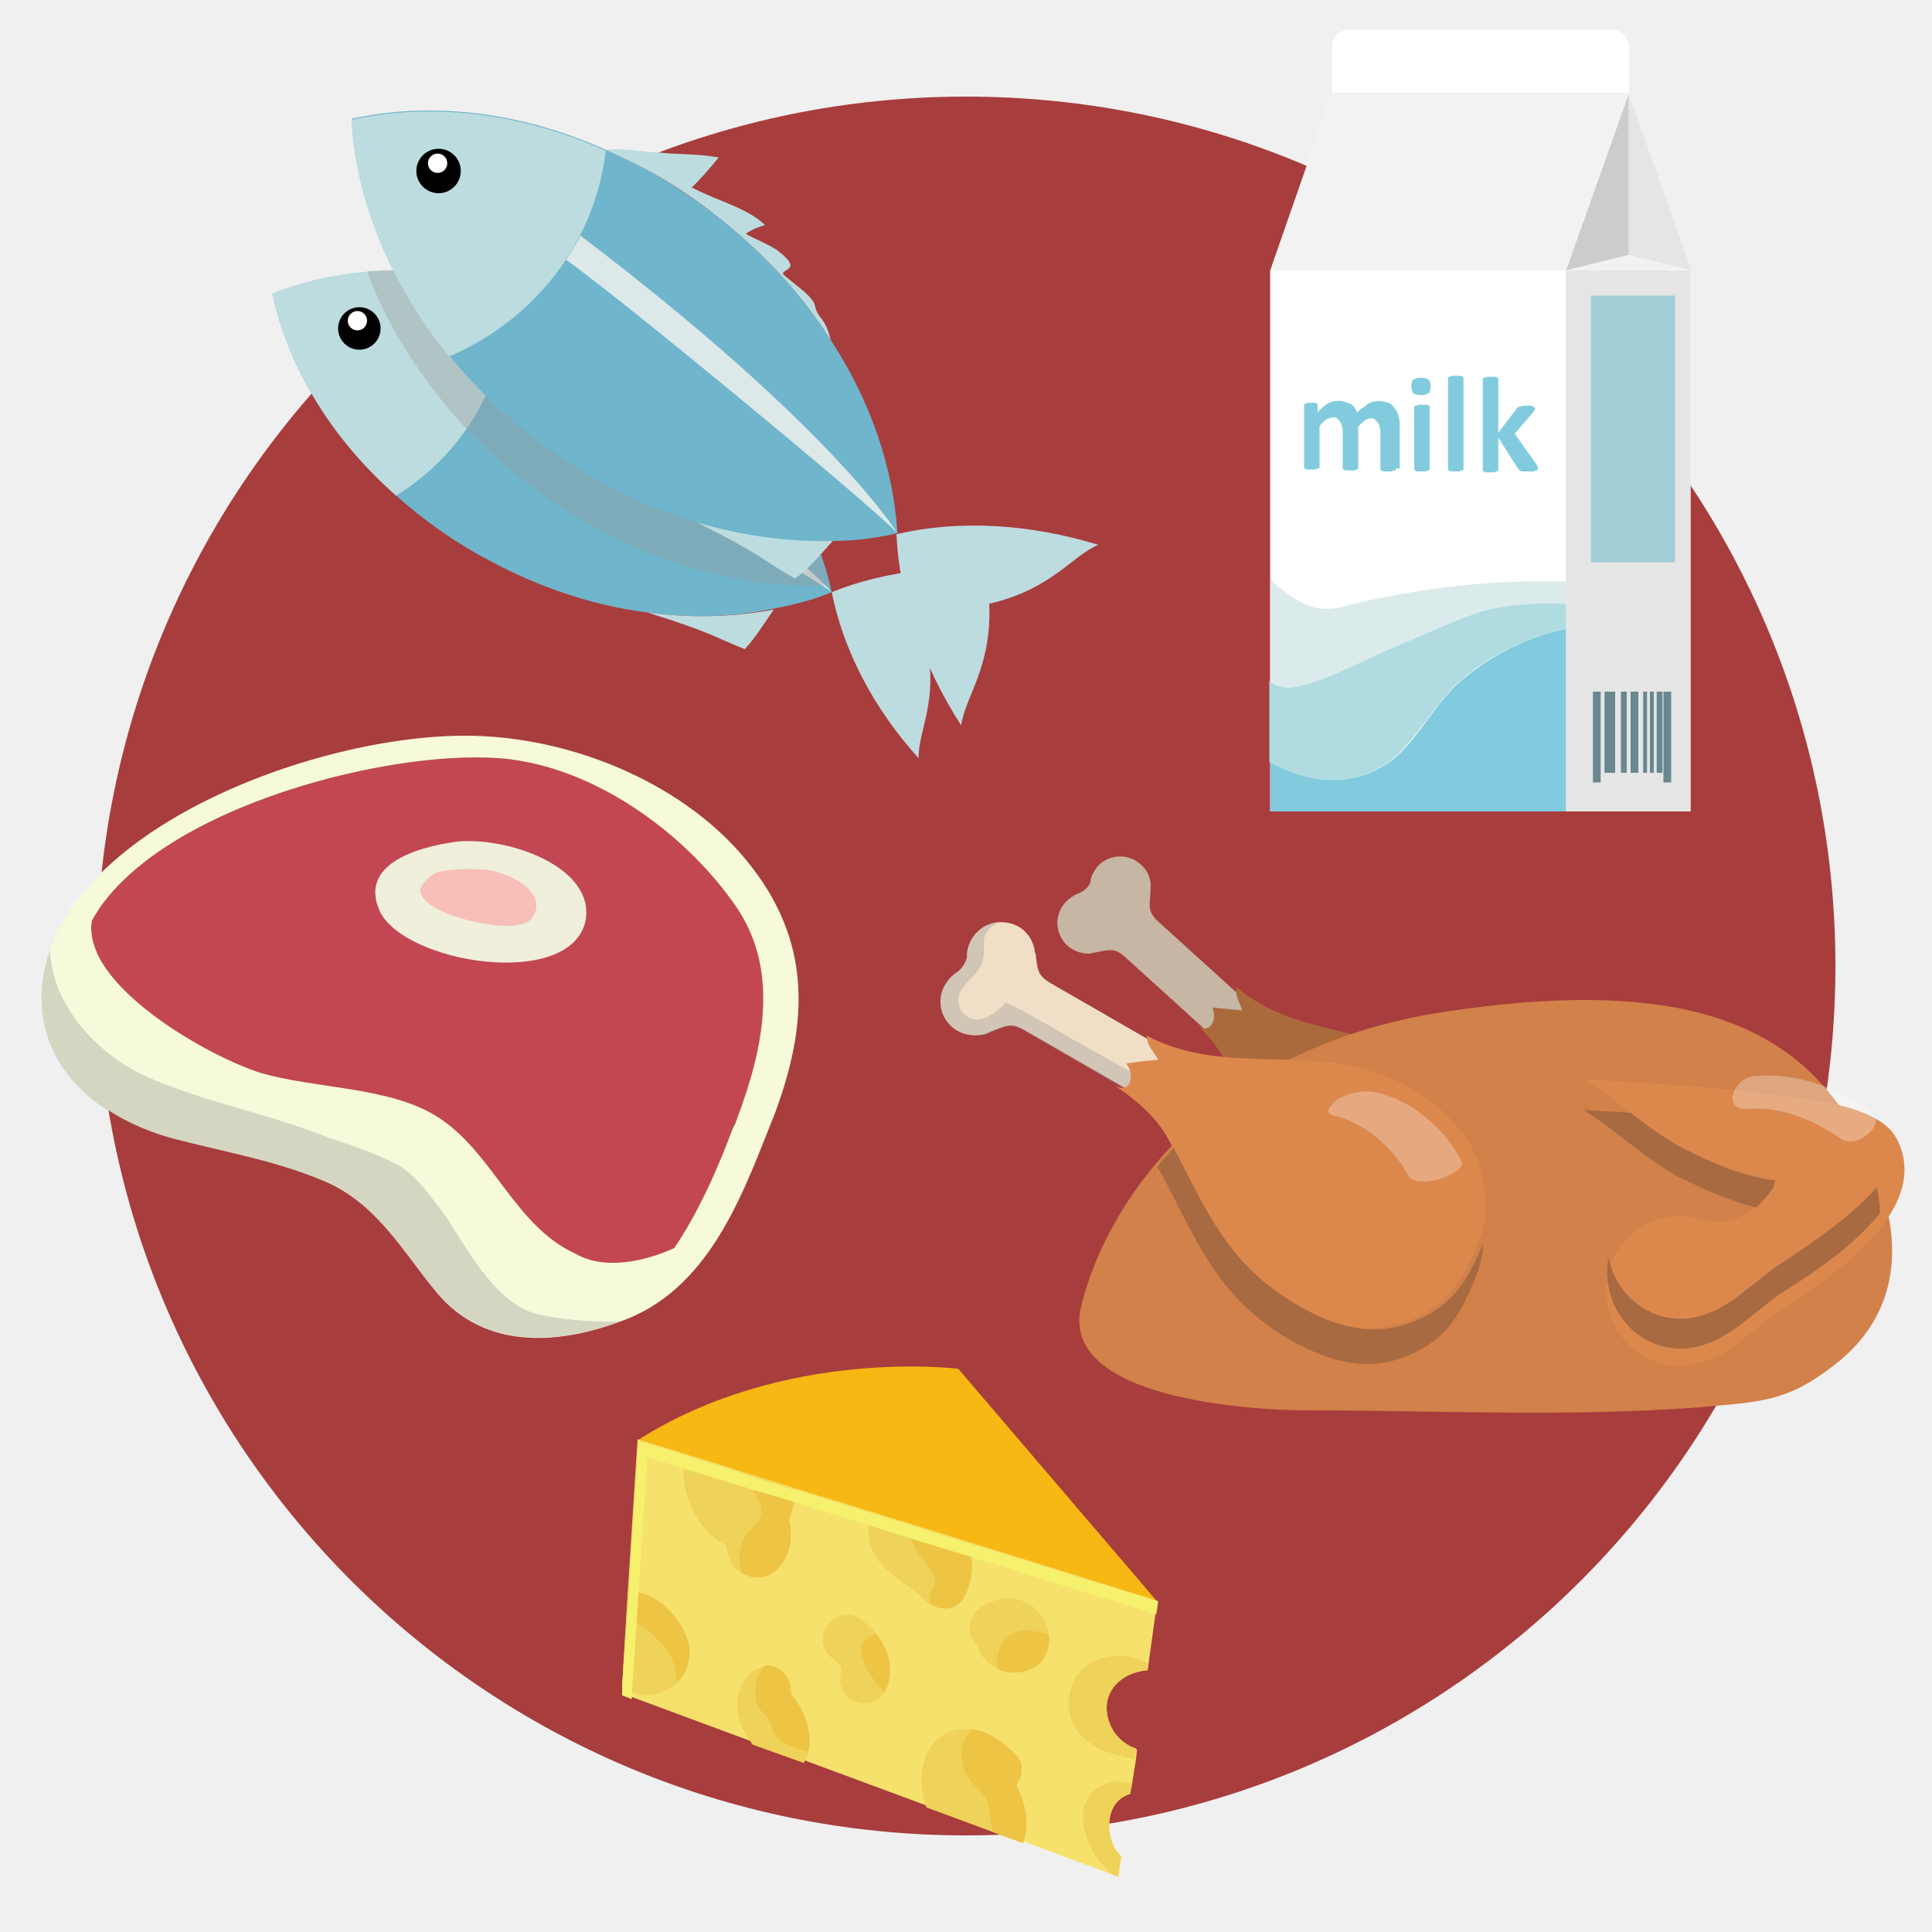
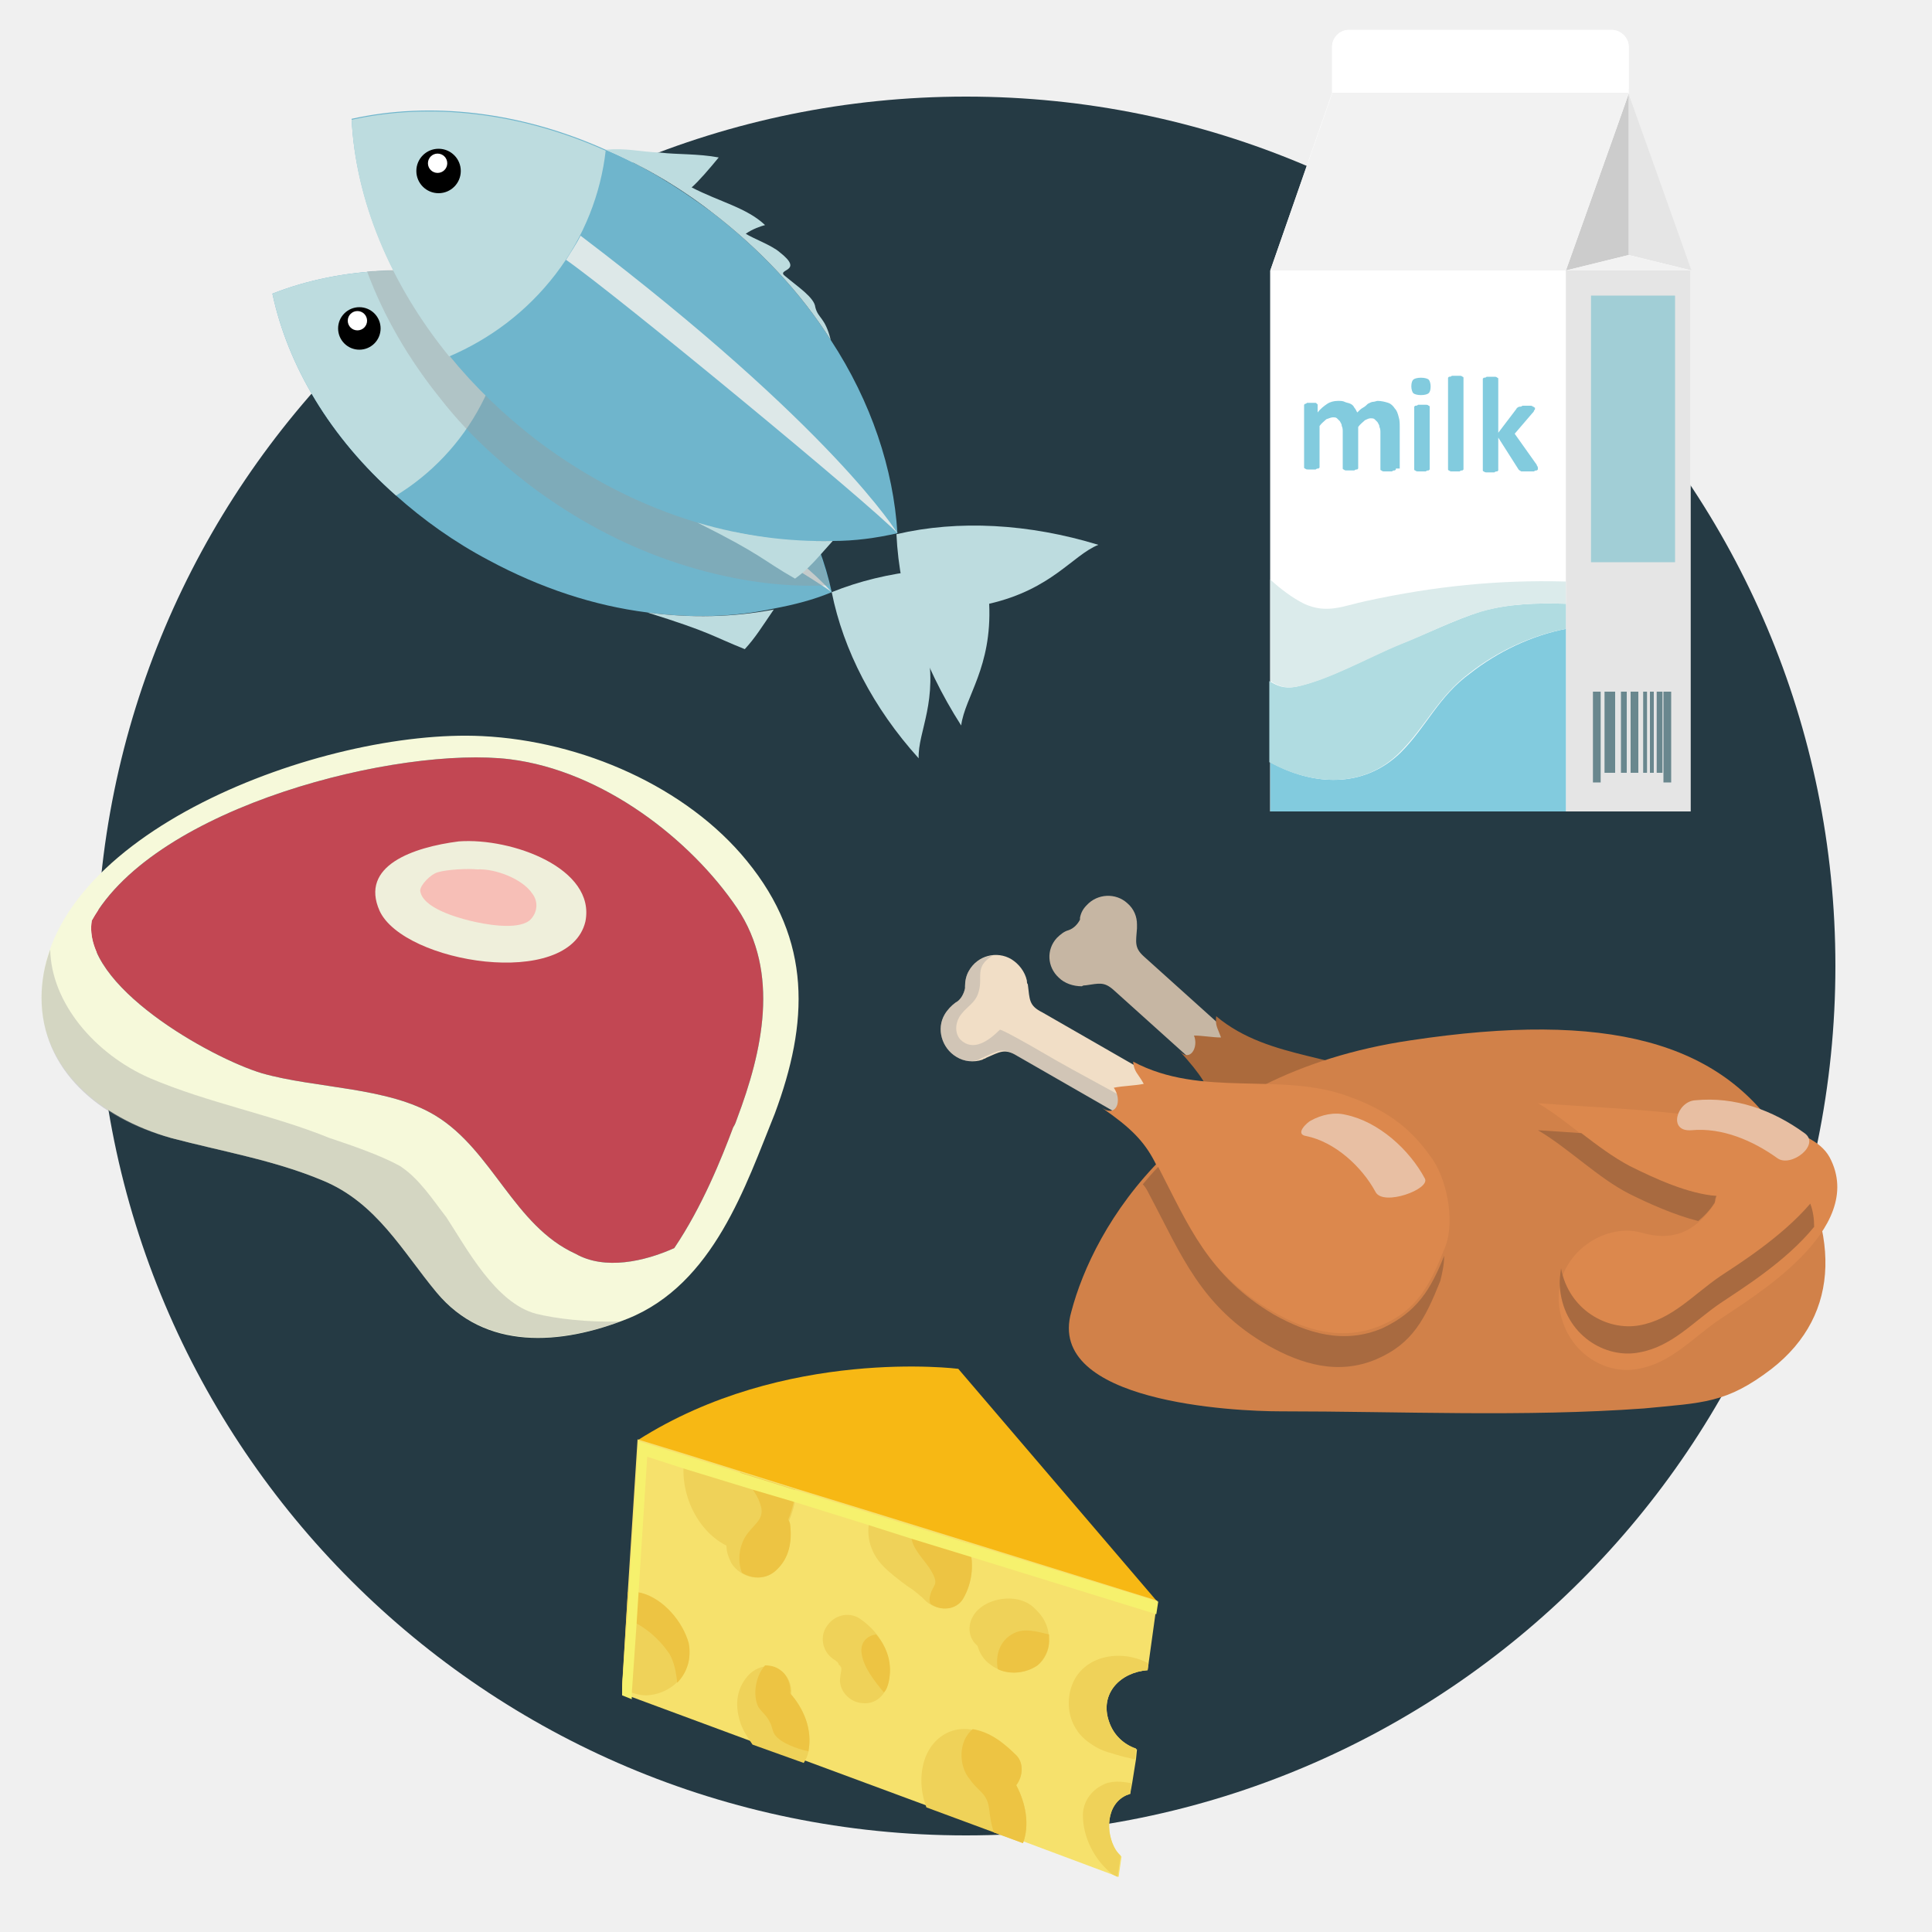
<svg xmlns="http://www.w3.org/2000/svg" version="1.1" id="Lag_1" x="0px" y="0px" viewBox="0 0 200 200" enable-background="new 0 0 200 200" xml:space="preserve">
-   <circle fill="#A83D3D" cx="100" cy="100" r="90" />
+   <circle fill="#253A44" cx="100" cy="100" r="90" />
  <circle fill="none" cx="100" cy="100" r="90" />
  <g>
    <path fill="#F7B814" d="M119.8,165.8l-19.6-6.1l0,0l-10-3.1c0,0,0,0,0,0l-7.8-2.4l-11.5-3.6l-4.9-1.5c15.2-9.7,33.2-7.4,33.2-7.4   L119.8,165.8z" />
    <path fill="#F6E16C" d="M115.5,191.5c-1.1-1.8-1-4.8,1.2-5.7c0.1,0,0.2-0.1,0.3-0.1l0.2-1.1l0.4-2.5l0.1-1   c-1.3-0.5-2.4-1.4-2.9-2.9c-1-2.9,1.2-5.1,4-5.3c0,0,0,0,0,0l0.1-0.7l0.9-6.5l-19.6-6.1l0,0l-10-3.1c0,0,0,0,0,0l-7.8-2.4   l-11.5-3.6l-4.9-1.5l-1,15.6l-0.6,9.9l0,0.8l13.5,5l0,0l5.3,1.9l12.7,4.7c0,0,0,0,0,0l10,3.7l9.9,3.7l0,0l0.3-2.1   C115.9,192,115.7,191.8,115.5,191.5z" />
    <path fill="#EFD259" d="M83.7,181.3c-0.1,0.5-0.3,0.9-0.5,1.2l-5.3-1.9l0,0c-0.4-0.6-0.9-1.3-1.2-2.1c-0.6-1.7-0.6-3.5,0.7-5   c0.9-1,2.3-1.4,3.5-0.5c0.7,0.5,1.1,1.5,1,2.4C83.2,176.9,84.1,179,83.7,181.3z" />
    <path fill="#EFD259" d="M99.7,165.5c-0.9,1.4-3,1.2-4,0.1c0,0-0.3-0.3-0.3-0.3c-0.2-0.1-0.3-0.3-0.5-0.4c-0.3-0.3-0.7-0.5-1.1-0.8   c-0.8-0.6-1.6-1.2-2.3-1.9c-1.5-1.5-2-3.5-1.3-5.5l10,3.1l0,0C100.9,161.6,100.7,163.8,99.7,165.5z" />
    <path fill="#EFD259" d="M114.8,178.2c-1-2.9,1.2-5.1,4-5.3c0,0,0,0,0,0l0.1-0.7c-3.1-1.7-7.6-0.7-8.2,3.3c-0.3,2,0.5,3.9,2.2,5   c0.7,0.5,1.4,0.8,2.2,1c0.3,0.1,0.6,0.2,1,0.3c0.1,0,0.3,0.1,0.4,0.1c0,0,0.5,0.1,0.8,0.2c0.1,0,0.2,0,0.2,0l0.1-1.1   C116.4,180.6,115.3,179.7,114.8,178.2z" />
    <path fill="#EFD259" d="M92,174.1c-0.3,1.3-1.3,2.4-2.8,2.2c-1.3-0.1-2.5-1.4-2.2-2.8c0-0.2,0.1-0.5,0.1-0.7l0,0   c0-0.1,0-0.2-0.1-0.3c0,0,0-0.1-0.1-0.1c-0.1-0.1-0.1-0.1-0.1-0.2c-0.1-0.1-0.1-0.2-0.2-0.2c-0.1-0.1-0.1-0.1-0.1-0.1   c-0.1-0.1-0.2-0.1-0.3-0.2c-1.1-0.8-1.4-2.4-0.5-3.5c0.8-1.1,2.4-1.4,3.5-0.5C91.3,169.2,92.5,171.6,92,174.1z" />
    <path fill="#EFD259" d="M81.7,157.4c0.4-1,0.7-2.1,0.7-3.1l-11.5-3.6c0,0,0,0,0,0c-0.7,3.5,1.1,7.7,4.3,9.3c0,0.6,0.2,1.2,0.5,1.8   c1,1.6,3.3,2.1,4.7,0.7c1.2-1.2,1.6-2.9,1.4-4.6C81.8,157.7,81.7,157.5,81.7,157.4z" />
    <path fill="#EFD259" d="M105.9,190.8l-10-3.7c0,0,0,0,0,0c-0.6-1.6-0.7-3.3-0.2-4.9c0.6-1.9,2.3-3.4,4.5-3.2c2,0.2,3.6,1.4,5,2.7   c0.8,0.8,0.7,2.2,0,3.1C106.2,186.7,106.6,188.9,105.9,190.8z" />
    <path fill="#EFD259" d="M66.9,175.5c-0.9,0-1.7-0.3-2.5-0.8l0.6-9.9c0.4-0.1,0.8,0,1.3,0.1c2.3,0.6,4.3,3,4.9,5.2   C72,172.9,69.7,175.4,66.9,175.5z" />
    <path fill="#EFD259" d="M115.5,191.5c-1.1-1.8-1-4.8,1.2-5.7c0.1,0,0.2-0.1,0.3-0.1l0.1-1.1c-1-0.2-2.1-0.3-3,0.2   c-1.2,0.6-2,1.8-2,3.1c0,2.3,1.2,4.6,2.9,6c0.2,0.2,0.5,0.3,0.7,0.4l0.3-2.2C115.9,192,115.7,191.8,115.5,191.5z" />
    <path fill="#EFD259" d="M108.6,169.9c0,0.9-0.4,1.9-1.2,2.5c-1.4,1-3.5,1-4.9-0.1c-0.7-0.5-1.1-1.2-1.3-1.9   c-0.1-0.1-0.2-0.2-0.3-0.3c-0.9-1.1-0.6-2.6,0.4-3.5c1.4-1.3,4.2-1.6,5.7-0.2C108.1,167.4,108.6,168.4,108.6,169.9z" />
    <path fill="#EDC443" d="M99.7,165.5c-0.7,1.2-2.4,1.3-3.4,0.5c-0.1-0.3-0.1-0.6,0-0.9c0.3-1.1,0.9-1,0.2-2.3   c-0.7-1.4-2.9-3-1.9-4.7l5.6,1.7l0,0C100.9,161.6,100.7,163.8,99.7,165.5z" />
    <path fill="#EDC443" d="M81.8,157.9c0.2,1.7-0.1,3.4-1.4,4.6c-1,1-2.5,1-3.6,0.3c-0.5-1.3-0.3-3,0.7-4.2c0.8-1,1.7-1.5,1.2-2.9   c-0.4-1.3-1.4-2.2-2.1-3.3l5.7,1.8c0,1-0.3,2.1-0.7,3.1C81.7,157.5,81.8,157.7,81.8,157.9z" />
    <path fill="#EDC443" d="M105.9,190.8l-3-1.1c-0.3-0.8-0.4-1.6-0.5-2.4c-0.2-1.7-1.1-1.8-2-3.1c-1.2-1.4-1.2-4,0.3-5.2   c1.8,0.3,3.2,1.4,4.5,2.7c0.8,0.8,0.7,2.2,0,3.1C106.2,186.7,106.6,188.9,105.9,190.8z" />
    <path fill="#EDC443" d="M70.1,174.2c-0.1-1.1-0.3-2.1-0.8-3c-1.1-1.6-2.6-2.9-4.4-3.6l0.2-2.8c0.4-0.1,0.8,0,1.3,0.1   c2.3,0.6,4.3,3,4.9,5.2C71.6,171.7,71.1,173.2,70.1,174.2z" />
    <path fill="#EDC443" d="M108.6,169.9c0,0.9-0.5,1.9-1.2,2.5c-1.2,0.8-2.8,1-4.1,0.4c-0.3-1.4,0.2-3,1.6-3.7   c1.1-0.6,2.5-0.2,3.7,0.1C108.6,169.4,108.6,169.6,108.6,169.9z" />
    <path fill="#EDC443" d="M92,174.1c-0.1,0.4-0.2,0.8-0.5,1.1c-1-1.2-2.1-2.6-2.3-4c-0.2-1.2,0.6-1.9,1.5-2   C91.9,170.6,92.4,172.3,92,174.1z" />
    <path fill="#EDC443" d="M83.7,181.2c0,0,0,0.1,0,0.1c-1.4-0.3-2.7-0.9-3.2-1.4c-0.6-0.5-0.5-1.1-0.8-1.6c-0.3-0.7-0.8-1-1.2-1.6   c-0.6-1.2-0.3-3.2,0.7-4.3c0.5,0,1.1,0.1,1.6,0.5c0.7,0.5,1.1,1.5,1,2.4C83.2,176.9,84.1,179,83.7,181.2z" />
    <path fill="#F6F16D" d="M100.3,159.8L100.3,159.8l-10-3.1c0,0,0,0,0,0l-7.8-2.4l-11.5-3.6l-4.9-1.5l-1,15.6l0,0l-0.2,2.8l-0.5,7.1   l0,0.8l1,0.4l0-0.6l0.5-7.2l0.2-3.2l0,0l0.9-14.1l3.7,1.2l7.2,2.2l4.4,1.3l7.7,2.4l4.4,1.4l6.2,1.9l0,0l19.1,5.9l0.2-1.3   L100.3,159.8z M82.4,154.3l-5.7-1.7c0,0,0,0,0,0L82.4,154.3L82.4,154.3z M100.3,159.8L100.3,159.8l-5.7-1.7l0,0L100.3,159.8   L100.3,159.8L100.3,159.8z" />
  </g>
  <g>
    <path fill="#6FB5CC" d="M86.1,61.3c-1.9,0.8-3.9,1.3-6,1.7C76,63.9,71.5,64,67,63.4c-5.5-0.7-11-2.5-16.4-5.4   c-3.6-1.9-6.8-4.2-9.6-6.7c-6.8-6-11.2-13.4-12.8-20.9c7.1-2.8,15.8-3.2,24.5-1c3.7,0.9,7.4,2.3,10.9,4.3   c5.2,2.8,9.7,6.3,13.3,10.3C81.6,49.3,84.8,55.3,86.1,61.3z" />
    <path fill="#BDDCDF" d="M95.9,66.6c1.3,6-0.9,9.1-0.8,11.9c-4.7-5.2-7.8-11.2-9-17.2c5.7-2.3,12.4-3,19.3-2   C103,60.8,101.5,64.3,95.9,66.6z" />
    <path fill="#BDDCDF" d="M49.8,41.9c-2.1,4-5.2,7.2-8.8,9.4c-6.8-6-11.2-13.4-12.8-20.9c7.1-2.8,15.8-3.2,24.5-1   C52.8,33.6,51.9,37.9,49.8,41.9z" />
    <circle cx="37.2" cy="34" r="2.2" />
    <circle fill="#FFFFFF" cx="37" cy="33.2" r="1" />
    <path fill="#BDDCDF" d="M76.9,44c-3.6-4-8-7.5-13.3-10.3c-3.6-1.9-7.3-3.3-10.9-4.3c2-0.5,3.1-0.3,5.2-0.6c1.5-0.1,3.6-0.5,5.6-0.5   c-0.7,1.2-1.5,2.6-2.1,3.3c2.8,1,5.5,1.1,7.5,2.5c-0.3,0.1-1.1,0.5-1.7,1.1c0.8,0.3,2.6,0.7,3.5,1.2c2.8,1.5-0.2,1.6,0.9,2.2   c1.4,0.8,3.1,1.6,3.3,2.4C75.4,42.2,76,41.9,76.9,44z" />
    <path fill="#BDDCDF" d="M77.1,67.2c-3.5-1.4-3.4-1.7-10.1-3.8c4.5,0.6,8.9,0.5,13.1-0.3C78.8,65,78.2,66,77.1,67.2z" />
    <path fill="#DDE8E8" d="M86.1,61.3C83.2,59.1,56,43.1,50.5,40.5c0.4-0.8,0.7-1.7,1-2.5C78.5,52.3,86.1,61.3,86.1,61.3z" />
  </g>
  <path opacity="0.36" fill="#999999" d="M85.9,60.6c-0.2,0-0.3,0-0.5,0c-4.5,0.2-9.3-0.5-14-1.9c-5.7-1.7-11.3-4.5-16.6-8.5  c-3.5-2.7-6.6-5.6-9.1-8.8c-3.4-4.2-6-8.7-7.7-13.3c1.4-0.1,2.8-0.2,4.3-0.1c1.5,2.8,3.3,5.5,5.4,8.1c2.6,3.2,5.6,6.2,9.1,8.8  c5.3,4,10.9,6.8,16.6,8.5c3.6,1.1,7.2,1.7,10.8,1.9C84.8,57,85.4,58.8,85.9,60.6z" />
  <g>
    <path fill="#6FB5CC" d="M92.9,55.2c-2.2,0.5-4.4,0.8-6.7,0.8c-4.5,0.2-9.3-0.5-14-1.9c-5.7-1.7-11.3-4.5-16.6-8.5   c-3.5-2.7-6.5-5.6-9.1-8.8c-6.2-7.6-9.7-16.3-10.1-24.5c8.1-1.8,17.4-0.8,26.3,3.2c3.8,1.6,7.4,3.8,10.9,6.4   c5.1,3.9,9.3,8.4,12.4,13.3C90.2,41.6,92.5,48.6,92.9,55.2z" />
    <path fill="#BDDCDF" d="M102.4,62.5c0.3,6.6-2.5,9.6-2.9,12.6c-4.1-6.4-6.4-13.2-6.7-19.8c6.4-1.5,13.7-1.1,20.9,1.1   C111,57.5,108.9,61,102.4,62.5z" />
    <path fill="#BDDCDF" d="M57.5,28.4c-3,3.9-6.8,6.7-11,8.5c-6.2-7.6-9.7-16.3-10.1-24.5c8.1-1.8,17.4-0.8,26.3,3.2   C62.2,20,60.5,24.5,57.5,28.4z" />
    <circle cx="45.4" cy="17.7" r="2.3" />
    <circle fill="#FFFFFF" cx="45.3" cy="16.9" r="1" />
    <path fill="#BDDCDF" d="M86,35.2c-3.1-4.9-7.3-9.4-12.4-13.3c-3.5-2.7-7.2-4.8-10.9-6.4c2.2-0.2,3.3,0.2,5.7,0.3   c1.6,0.2,3.9,0.1,6,0.5c-0.9,1.1-2.1,2.5-2.8,3.1c2.9,1.5,5.7,2.1,7.6,3.9c-0.4,0.1-1.3,0.4-2,0.9c0.8,0.5,2.7,1.2,3.5,1.9   c2.7,2.1-0.5,1.7,0.6,2.5c1.3,1.1,3,2.2,3.1,3.2C84.7,33,85.4,32.8,86,35.2z" />
    <path fill="#BDDCDF" d="M82.3,59.9c-3.5-2-3.3-2.4-10.1-5.8c4.7,1.4,9.5,2,14,1.9C84.5,57.9,83.7,58.9,82.3,59.9z" />
    <path fill="#DDE8E8" d="M92.9,55.2c-2.7-2.9-29-24.6-34.3-28.3c0.5-0.8,1.1-1.7,1.5-2.5C86.3,44.3,92.9,55.2,92.9,55.2z" />
  </g>
  <g>
    <g>
-       <path fill="#C6B6A3" d="M110.5,97.9c-1.3-1.2-1.4-3.2-0.2-4.5c0.4-0.4,0.8-0.7,1.3-0.9c0.6-0.2,1.1-0.7,1.3-1.2c0-0.1,0-0.1,0-0.2    c0.1-0.5,0.4-1,0.7-1.4c1.2-1.3,3.2-1.4,4.5-0.2c0.7,0.6,1.1,1.5,1,2.4c0,0.1,0,0.3,0,0.4c-0.1,1.5-0.3,2.1,0.8,3.1l11.8,10.7    l-3.4,3.7l-11.8-10.7c-1.1-1-1.6-0.8-3.1-0.5c-0.1,0-0.3,0-0.4,0.1C112.1,98.8,111.2,98.5,110.5,97.9z" />
-       <path fill="#AB6A3C" d="M127.9,112.3c-0.7-2.2-1.6-3.8-4-6.3c1.2,1.3,2.2-0.4,1.6-1.7c1,0.1,2.1,0.2,3.1,0.3    c-0.4-1.2-0.7-1.3-0.6-2.4c6,5.1,14.4,4.1,20.6,8c3.1,2,5.3,4.2,6.8,7.5c1.2,2.3,1.2,6.9-0.4,9.5c-2.4,3.5-4.1,5.6-8,6.4    c-4.2,0.8-7.6-1.1-10.4-3.7C130.6,124.6,129.8,118.9,127.9,112.3z" />
+       <path fill="#C6B6A3" d="M109.6,101.2c-1.2-1.1-1.3-2.9-0.2-4.1c0.4-0.4,0.8-0.7,1.2-0.8c0.6-0.2,1-0.7,1.2-1.1c0-0.1,0-0.1,0-0.2    c0.1-0.5,0.3-0.9,0.7-1.3c1.1-1.2,3-1.3,4.2-0.2c0.7,0.6,1,1.4,1,2.2c0,0.1,0,0.2,0,0.4c-0.1,1.4-0.3,2,0.7,2.9l11,9.9l-3.1,3.5    l-11-9.9c-1-0.9-1.5-0.7-2.9-0.5c-0.1,0-0.3,0-0.4,0.1C111.1,102.1,110.2,101.8,109.6,101.2z" />
+       <path fill="#AB6A3C" d="M125.8,114.7c-0.6-2.1-1.5-3.5-3.7-5.9c1.1,1.2,2-0.4,1.5-1.6c0.9,0,1.9,0.2,2.8,0.2    c-0.4-1.1-0.6-1.2-0.5-2.2c5.6,4.7,13.4,3.8,19.1,7.5c2.9,1.9,4.9,3.9,6.3,7c1.1,2.2,1.1,6.5-0.4,8.8c-2.2,3.2-3.8,5.2-7.5,5.9    c-3.9,0.8-7.1-1.1-9.7-3.4C128.2,126,127.5,120.8,125.8,114.7z" />
    </g>
-     <path fill="#D18149" d="M189.9,141.3c-5,3.9-7.7,3.8-14.2,4.4c-13.4,1-27.1,0.3-40.5,0.3c-4.9,0-26.1-1-23.2-11.1   c2.4-9.5,12.3-26.4,37.8-30.2c22.1-3.3,34.5,0.3,41.3,10.8C197.6,125.8,197.7,135.3,189.9,141.3z" />
-     <path fill="#DC884D" d="M196.3,117.8c4.3,8-8.9,15.7-12.2,18c-3,2.1-5.4,4.9-9,5.5c-3.8,0.7-8.2-1.9-8.8-7   c-0.6-5.6,4.9-9.4,9.1-8.2c3.3,0.9,5.9,0.1,8.2-3.3c0.2-0.3,0.1-0.4,0.2-0.7c-3.1-0.3-6.9-1.9-9.7-3.3c-3.4-1.7-6.8-5.1-10.2-7.1   c5.6,0.4,11.8,0.6,17.5,1.4C185.8,113.6,194.3,114.1,196.3,117.8z" />
+     <path fill="#D18149" d="M183.4,141.7c-4.7,3.6-7.1,3.5-13.2,4.1c-12.4,0.9-25.2,0.3-37.7,0.3c-4.6,0-24.3-0.9-21.6-10.3   c2.3-8.8,11.4-24.6,35.1-28.1c20.5-3.1,32.1,0.2,38.4,10C190.6,127.2,190.7,136,183.4,141.7z" />
+     <path fill="#DC884D" d="M189.4,119.8c4,7.5-8.2,14.6-11.4,16.8c-2.8,1.9-5,4.5-8.4,5.1c-3.5,0.7-7.6-1.8-8.2-6.5   c-0.6-5.2,4.6-8.7,8.5-7.6c3.1,0.9,5.5,0.1,7.6-3c0.1-0.3,0.1-0.4,0.2-0.7c-2.9-0.2-6.4-1.8-9-3.1c-3.2-1.6-6.4-4.8-9.5-6.6   c5.2,0.4,11,0.6,16.3,1.3C179.6,115.9,187.5,116.3,189.4,119.8z" />
    <g>
-       <path fill="#F1DEC6" d="M99.1,106.7c-1.7-1-2.2-3.1-1.3-4.7c0.3-0.5,0.7-1,1.2-1.3c0.6-0.4,1-1.1,1.1-1.6c0-0.1,0-0.2,0-0.2    c0-0.6,0.2-1.2,0.5-1.7c1-1.7,3.1-2.2,4.8-1.3c0.9,0.5,1.5,1.4,1.7,2.4c0,0.2,0,0.3,0.1,0.4c0.2,1.7,0.2,2.3,1.6,3.1l15.1,8.7    l-2.8,4.8l-15.1-8.7c-1.4-0.8-1.9-0.4-3.5,0.2c-0.1,0.1-0.3,0.1-0.4,0.2C101.1,107.3,100,107.2,99.1,106.7z" />
-       <path opacity="0.36" fill="#999999" d="M99.1,106.7c-1.7-1-2.2-3.1-1.3-4.7c0.3-0.5,0.7-1,1.2-1.3c0.6-0.4,1-1.1,1.1-1.6    c0-0.1,0-0.2,0-0.2c0-0.6,0.2-1.2,0.5-1.7c0.6-1,1.6-1.6,2.7-1.7c-2.2,1.3-1.1,2.3-1.6,4.1c-0.4,1.1-1.2,1.6-1.9,2.5    c-0.6,0.6-0.9,1.9-0.1,2.8c1.4,1.4,3.2,0.2,4.4-1.1c0.1-0.1,3,1.5,4.9,2.6c4.2,2.5,8.4,4.6,13,7.4l-0.9,1.6l-15.1-8.7    c-1.4-0.8-1.9-0.4-3.5,0.2c-0.1,0.1-0.3,0.1-0.4,0.2C101.1,107.3,100,107.2,99.1,106.7z" />
-       <path fill="#DC884D" d="M121.1,118.2c-1.2-2.2-2.6-3.7-5.8-5.9c1.6,1.1,2.3-0.9,1.3-2.2c1.1-0.2,2.3-0.3,3.3-0.4    c-0.7-1.2-1.1-1.3-1.2-2.5c7.6,4.1,16.5,1.1,23.9,3.9c3.8,1.4,6.6,3.2,9,6.5c1.8,2.2,2.9,7.2,1.7,10.3c-1.7,4.3-3.1,7-7.2,8.7    c-4.4,1.8-8.4,0.5-12.1-1.5C126.8,130.7,124.7,124.9,121.1,118.2z" />
+       <path fill="#F1DEC6" d="M99,109.4c-1.5-0.9-2.1-2.9-1.2-4.4c0.3-0.5,0.7-0.9,1.1-1.2c0.6-0.3,0.9-1,1-1.5c0-0.1,0-0.2,0-0.2    c0-0.5,0.1-1.1,0.4-1.6c0.9-1.6,2.9-2.1,4.4-1.2c0.8,0.5,1.4,1.3,1.6,2.2c0,0.1,0,0.3,0.1,0.4c0.2,1.6,0.1,2.2,1.5,2.9l14.1,8.1    l-2.6,4.5l-14.1-8.1c-1.3-0.8-1.8-0.4-3.2,0.2c-0.1,0.1-0.3,0.1-0.4,0.2C100.8,110,99.8,109.9,99,109.4z" />
+       <path opacity="0.36" fill="#999999" d="M99,109.4c-1.5-0.9-2.1-2.9-1.2-4.4c0.3-0.5,0.7-0.9,1.1-1.2c0.6-0.3,0.9-1,1-1.5    c0-0.1,0-0.2,0-0.2c0-0.5,0.1-1.1,0.4-1.6c0.6-1,1.5-1.5,2.5-1.6c-2,1.2-1,2.2-1.5,3.8c-0.3,1.1-1.2,1.5-1.8,2.3    c-0.5,0.6-0.8,1.8-0.1,2.6c1.3,1.3,2.9,0.2,4.1-1c0.1-0.1,2.8,1.4,4.5,2.4c3.9,2.3,7.8,4.2,12.1,6.8l-0.9,1.5l-14.1-8.1    c-1.3-0.8-1.8-0.4-3.2,0.2c-0.1,0.1-0.3,0.1-0.4,0.2C100.8,110,99.8,109.9,99,109.4z" />
+       <path fill="#DC884D" d="M119.5,120.2c-1.1-2.1-2.5-3.5-5.4-5.5c1.5,1,2.1-0.8,1.2-2.1c1-0.2,2.1-0.2,3.1-0.4    c-0.6-1.1-1-1.2-1.1-2.3c7.1,3.8,15.3,1,22.3,3.6c3.6,1.3,6.2,3,8.4,6.1c1.7,2.1,2.7,6.7,1.6,9.5c-1.6,4-2.9,6.5-6.6,8.1    c-4,1.7-7.9,0.5-11.2-1.4C124.8,131.8,122.7,126.4,119.5,120.2z" />
    </g>
-     <g opacity="0.28">
-       <path fill="#FFFFFF" d="M138.1,115.5c3.2,0.7,6.2,3.4,7.7,6.2c0.9,1.6,6.2-0.3,5.5-1.5c-1.7-3.3-5.1-6.3-8.8-7.1    c-1.3-0.3-2.7,0-3.9,0.6C138.2,114,136.7,115.2,138.1,115.5L138.1,115.5z" />
+     <g>
+       <path fill="#E8BFA3" d="M135.2,117.6c3,0.6,5.8,3.2,7.2,5.8c0.8,1.5,5.7-0.3,5.1-1.4c-1.6-3-4.8-5.9-8.2-6.6    c-1.2-0.3-2.5,0-3.6,0.6C135.3,116.2,134,117.4,135.2,117.6L135.2,117.6z" />
    </g>
-     <g opacity="0.29">
-       <path fill="#FFFFFF" d="M181,114.8c3.4-0.3,6.9,1.2,9.6,3.1c1.6,1.1,4.8-1.5,3.1-2.8c-3.5-2.6-7.8-4.1-12.2-3.7    C179.4,111.7,178.2,115,181,114.8L181,114.8z" />
+     <g>
+       <path fill="#E8BFA3" d="M175.1,117c3.2-0.3,6.4,1.1,8.9,2.9c1.4,1,4.5-1.4,2.8-2.6c-3.3-2.4-7.2-3.8-11.3-3.4    C173.6,114,172.6,117.2,175.1,117L175.1,117z" />
    </g>
-     <path fill="#A86A40" d="M194.6,125.6c-3.2,4-8.4,7.1-10.4,8.4c-3,2.1-5.4,4.9-9,5.5c-3.8,0.7-8.2-1.9-8.8-7c-0.1-0.8,0-1.7,0.1-2.4   c0.9,4.6,5.1,7,8.7,6.3c3.6-0.6,6-3.5,9-5.5c1.9-1.3,6.8-4.3,10.1-8C194.5,123.9,194.6,124.8,194.6,125.6z" />
-     <path fill="#A86A40" d="M183.8,122.2c-0.2,0.3-0.1,0.4-0.2,0.7c-0.6,0.9-1.2,1.5-1.8,2.1c-2.6-0.6-5.4-1.9-7.7-3   c-3.4-1.7-6.9-5.1-10.2-7.1c1.6,0.1,3.2,0.2,4.9,0.3c1.8,1.4,3.6,2.7,5.3,3.6C176.9,120.3,180.7,121.9,183.8,122.2z" />
-     <path fill="#A86A40" d="M153.5,128.8c0,1-0.2,2-0.5,2.8c-1.7,4.3-3.1,7-7.2,8.7c-4.4,1.9-8.4,0.5-12.1-1.5   c-7.5-4.3-9.7-10.1-13.2-16.8c-0.2-0.4-0.5-0.8-0.7-1.2c0.5-0.7,1.1-1.3,1.7-2c3.4,6.5,5.6,12.2,13,16.4c3.6,2.1,7.7,3.4,12.1,1.5   C150.4,135.1,151.9,132.6,153.5,128.8z" />
+     <path fill="#A86A40" d="M187.8,127c-3,3.7-7.8,6.6-9.7,7.9c-2.8,1.9-5,4.5-8.4,5.1c-3.5,0.7-7.7-1.8-8.2-6.5   c-0.1-0.8,0-1.5,0.1-2.2c0.8,4.3,4.8,6.5,8.1,5.9c3.4-0.6,5.6-3.2,8.4-5.1c1.8-1.2,6.3-4,9.3-7.5   C187.7,125.4,187.8,126.2,187.8,127z" />
+     <path fill="#A86A40" d="M177.7,123.8c-0.2,0.3-0.1,0.4-0.2,0.7c-0.5,0.8-1.1,1.4-1.7,1.9c-2.4-0.6-5.1-1.8-7.1-2.8   c-3.2-1.6-6.4-4.8-9.5-6.6c1.5,0.1,3,0.2,4.5,0.3c1.7,1.3,3.3,2.5,5,3.4C171.3,122,174.8,123.6,177.7,123.8z" />
+     <path fill="#A86A40" d="M149.5,130c0,0.9-0.2,1.8-0.4,2.6c-1.6,4-2.9,6.5-6.6,8.1c-4,1.7-7.8,0.5-11.2-1.4c-7-4-9-9.4-12.3-15.6   c-0.2-0.4-0.4-0.8-0.7-1.1c0.5-0.6,1-1.2,1.6-1.8c3.1,6,5.2,11.3,12,15.3c3.4,1.9,7.2,3.1,11.2,1.4   C146.7,135.8,148.1,133.5,149.5,130z" />
  </g>
  <path fill="#FFFFFF" d="M168.6,9.7V9.2V4.8c0-0.9-0.8-1.7-1.7-1.7h-27.3c-0.9,0-1.7,0.8-1.7,1.7v4.3v0.5L131.5,28v32v10.5v8.4V84  h30.6h12.9V28L168.6,9.7z" />
  <g>
    <path fill="#C24753" d="M76.3,115.8c-0.1,0.3-0.2,0.6-0.4,0.9c0,0,0,0,0,0c-1.2,3.2-3.2,8.2-6.1,12.5c-3.1,1.4-7.2,2.3-10.2,0.6   c-6.4-2.9-8.6-10.7-14.5-14.3c-4.9-3-12.4-2.8-18-4.4c-5.3-1.6-18.7-9.1-17.6-15.8l0,0c6.6-11.9,31.9-18.1,43.3-16.7   c9.6,1.2,18.7,8.3,23.5,15.4C80.8,100.7,78.9,108.9,76.3,115.8z" />
    <path fill="#F6F9DA" d="M77.3,89.1c-6.2-7.6-17-12.4-27.4-12.9C33.5,75.4,4.3,86.3,4.3,103.3c0,7.3,6,12.4,13.4,14.5   c5.3,1.4,10.7,2.3,15.7,4.4c5.6,2.3,8.3,7.4,11.8,11.6c5,6,12.8,5.5,19.8,2.7c8.9-3.6,12.2-13.8,15.2-21.2   C83.7,105.9,84.1,97.4,77.3,89.1z M76.3,115.8c-0.1,0.3-0.2,0.6-0.4,0.9c0,0,0,0,0,0c-1.2,3.2-3.2,8.2-6.1,12.5   c-3.1,1.4-7.2,2.3-10.2,0.6c-6.4-2.9-8.6-10.7-14.5-14.3c-4.9-3-12.4-2.8-18-4.4c-5.3-1.6-18.7-9.1-17.6-15.8l0,0   c6.6-11.9,31.9-18.1,43.3-16.7c9.6,1.2,18.7,8.3,23.5,15.4C80.8,100.7,78.9,108.9,76.3,115.8z" />
    <path fill="#EFEFDB" d="M60.6,95.4c-1.7,7.1-18.8,4.3-21.3-1.1c-2.1-4.7,3.5-6.6,8.2-7.2C53,86.7,61.7,89.9,60.6,95.4z" />
    <path opacity="0.36" fill="#999999" d="M64.2,136.8c-6.8,2.5-14.2,2.7-19-3c-3.5-4.2-6.2-9.3-11.8-11.6c-5-2.1-10.5-3-15.7-4.4   c-7.5-2-13.4-7.1-13.4-14.5c0-1.7,0.3-3.4,0.9-5c0.1,5.5,4.6,10.8,10.3,13.3c6.1,2.6,12.7,3.8,18.6,6.2c2.4,0.8,5.3,1.8,7.3,2.9   c2,1.3,3.4,3.5,4.8,5.3c2.1,3.2,5.1,8.9,9.3,10C57.5,136.5,60.8,136.9,64.2,136.8z" />
    <path fill="#F7BFB7" d="M54.8,95.3c-1.3,1-4.6,0.4-6.2,0c-1.2-0.3-4.9-1.3-5.1-3.1c0-0.6,1.1-1.7,1.8-1.9c1-0.3,3.1-0.4,4.1-0.3   c1.9-0.1,4.7,1,5.7,2.5C55.8,93.4,55.6,94.6,54.8,95.3z" />
  </g>
  <g>
    <rect x="131.5" y="28" fill="#FFFFFF" width="30.6" height="56" />
    <rect x="162.1" y="28" fill="#E5E5E5" width="12.9" height="56" />
    <polygon fill="#E5E5E5" points="175.1,28 168.6,26.4 168.6,9.7  " />
    <polygon fill="#CCCCCC" points="168.6,9.7 168.6,26.4 162.1,28 167.4,13.1  " />
    <polygon fill="#F2F2F2" points="175.1,28 162.1,28 168.6,26.4  " />
    <polygon fill="#F2F2F2" points="168.6,9.2 168.6,9.7 167.4,13.1 162.1,28 131.5,28 137.9,9.7 137.9,9.2  " />
    <path fill="#FFFFFF" d="M168.6,4.8v4.8h-30.7V4.8c0-0.9,0.8-1.7,1.7-1.7h27.3C167.8,3.2,168.6,3.9,168.6,4.8z" />
    <path fill="#82CBDE" d="M162.1,65.1V84h-30.6v-5.1c4.3,2.4,9.6,2.8,13.5-1c2.7-2.7,3.9-5.8,7.2-8.2C155,67.5,158.5,65.8,162.1,65.1   z" />
    <path fill="#B0DCE1" d="M162.1,62.5v2.6c-3.7,0.7-7.2,2.4-10,4.6c-3.2,2.4-4.5,5.5-7.2,8.2c-3.8,3.8-9.1,3.4-13.5,1v-8.4   c0.8,0.5,1.5,0.8,2.7,0.6c3.4-0.7,7.6-3.1,10.8-4.4c2.8-1.1,5.6-2.5,8.4-3.4C156.1,62.5,159.1,62.4,162.1,62.5z" />
    <path fill="#DBEBEB" d="M162.1,60.2v2.3c-3-0.1-6,0-8.7,0.8c-2.8,0.8-5.6,2.3-8.4,3.4c-3.2,1.3-7.4,3.7-10.8,4.4   c-1.2,0.2-1.9-0.1-2.7-0.6V60c1.1,1,2.3,1.9,3.5,2.5c2.4,1.1,4.1,0.2,6.5-0.3C148.4,60.7,155.1,60,162.1,60.2z" />
    <rect x="164.7" y="30.6" fill="#A1CED6" width="8.7" height="27.6" />
    <rect x="164.9" y="71.6" fill="#69878E" width="0.8" height="9.4" />
    <rect x="166.1" y="71.6" fill="#69878E" width="1.1" height="8.4" />
    <rect x="167.8" y="71.6" fill="#69878E" width="0.6" height="8.4" />
    <rect x="168.8" y="71.6" fill="#69878E" width="0.8" height="8.4" />
    <rect x="170.1" y="71.6" fill="#69878E" width="0.4" height="8.4" />
    <rect x="170.8" y="71.6" fill="#69878E" width="0.4" height="8.4" />
    <rect x="171.5" y="71.6" fill="#69878E" width="0.6" height="8.4" />
    <rect x="172.2" y="71.6" fill="#69878E" width="0.8" height="9.4" />
    <g>
      <path fill="#82CBDE" d="M144.5,48.5c0,0,0,0.1,0,0.1c0,0-0.1,0.1-0.1,0.1c-0.1,0-0.2,0-0.3,0.1c-0.1,0-0.3,0-0.4,0    c-0.2,0-0.3,0-0.4,0c-0.1,0-0.2,0-0.3-0.1c-0.1,0-0.1-0.1-0.1-0.1c0,0,0-0.1,0-0.1v-3.7c0-0.2,0-0.4-0.1-0.6    c0-0.2-0.1-0.3-0.2-0.5c-0.1-0.1-0.2-0.2-0.3-0.3c-0.1-0.1-0.3-0.1-0.4-0.1c-0.2,0-0.4,0.1-0.6,0.2c-0.2,0.2-0.5,0.4-0.7,0.7v4.2    c0,0,0,0.1,0,0.1c0,0-0.1,0.1-0.1,0.1c-0.1,0-0.2,0-0.3,0.1c-0.1,0-0.3,0-0.4,0c-0.2,0-0.3,0-0.4,0c-0.1,0-0.2,0-0.3-0.1    c-0.1,0-0.1-0.1-0.1-0.1c0,0,0-0.1,0-0.1v-3.7c0-0.2,0-0.4-0.1-0.6c0-0.2-0.1-0.3-0.2-0.5c-0.1-0.1-0.2-0.2-0.3-0.3    c-0.1-0.1-0.3-0.1-0.4-0.1c-0.2,0-0.4,0.1-0.7,0.2c-0.2,0.2-0.5,0.4-0.7,0.7v4.2c0,0,0,0.1,0,0.1c0,0-0.1,0.1-0.1,0.1    c-0.1,0-0.2,0-0.3,0.1c-0.1,0-0.3,0-0.4,0c-0.2,0-0.3,0-0.4,0c-0.1,0-0.2,0-0.3-0.1c-0.1,0-0.1-0.1-0.1-0.1c0,0,0-0.1,0-0.1v-6.3    c0,0,0-0.1,0-0.1c0,0,0.1-0.1,0.1-0.1c0.1,0,0.1,0,0.2-0.1c0.1,0,0.2,0,0.4,0c0.2,0,0.3,0,0.4,0c0.1,0,0.2,0,0.2,0.1    c0.1,0,0.1,0.1,0.1,0.1c0,0,0,0.1,0,0.1v0.7c0.3-0.4,0.7-0.7,1-0.9c0.3-0.2,0.7-0.3,1.1-0.3c0.3,0,0.5,0,0.7,0.1    c0.2,0.1,0.4,0.1,0.6,0.2c0.2,0.1,0.3,0.2,0.4,0.4c0.1,0.1,0.2,0.3,0.3,0.5c0.2-0.2,0.4-0.4,0.6-0.5c0.2-0.1,0.4-0.3,0.5-0.4    c0.2-0.1,0.4-0.2,0.5-0.2c0.2,0,0.4-0.1,0.5-0.1c0.4,0,0.8,0.1,1.1,0.2c0.3,0.1,0.5,0.3,0.7,0.6c0.2,0.2,0.3,0.5,0.4,0.9    c0.1,0.3,0.1,0.7,0.1,1V48.5z" />
      <path fill="#82CBDE" d="M148.1,40c0,0.4-0.1,0.6-0.2,0.7c-0.1,0.1-0.4,0.2-0.8,0.2c-0.4,0-0.7-0.1-0.8-0.2    c-0.1-0.1-0.2-0.4-0.2-0.7c0-0.4,0.1-0.6,0.2-0.7c0.1-0.1,0.4-0.2,0.8-0.2c0.4,0,0.7,0.1,0.8,0.2C148,39.4,148.1,39.7,148.1,40z     M148,48.5c0,0,0,0.1,0,0.1c0,0-0.1,0.1-0.1,0.1c-0.1,0-0.2,0-0.3,0.1c-0.1,0-0.3,0-0.4,0c-0.2,0-0.3,0-0.4,0    c-0.1,0-0.2,0-0.3-0.1c-0.1,0-0.1-0.1-0.1-0.1c0,0,0-0.1,0-0.1v-6.3c0,0,0-0.1,0-0.1c0,0,0.1-0.1,0.1-0.1c0.1,0,0.2,0,0.3-0.1    c0.1,0,0.3,0,0.4,0c0.2,0,0.3,0,0.4,0c0.1,0,0.2,0,0.3,0.1c0.1,0,0.1,0.1,0.1,0.1c0,0,0,0.1,0,0.1V48.5z" />
      <path fill="#82CBDE" d="M151.5,48.5c0,0,0,0.1,0,0.1c0,0-0.1,0.1-0.1,0.1c-0.1,0-0.2,0-0.3,0.1c-0.1,0-0.3,0-0.4,0    c-0.2,0-0.3,0-0.4,0c-0.1,0-0.2,0-0.3-0.1c-0.1,0-0.1-0.1-0.1-0.1c0,0,0-0.1,0-0.1v-9.3c0,0,0-0.1,0-0.1c0,0,0.1-0.1,0.1-0.1    c0.1,0,0.2,0,0.3-0.1c0.1,0,0.3,0,0.4,0c0.2,0,0.3,0,0.4,0c0.1,0,0.2,0,0.3,0.1c0.1,0,0.1,0.1,0.1,0.1s0,0.1,0,0.1V48.5z" />
      <path fill="#82CBDE" d="M159.2,48.5c0,0,0,0.1,0,0.1c0,0-0.1,0.1-0.1,0.1c-0.1,0-0.2,0-0.3,0.1c-0.1,0-0.3,0-0.5,0    c-0.2,0-0.3,0-0.5,0c-0.1,0-0.2,0-0.3,0c-0.1,0-0.1-0.1-0.2-0.1c0,0-0.1-0.1-0.1-0.1l-2.1-3.3v3.3c0,0,0,0.1,0,0.1    c0,0-0.1,0.1-0.1,0.1c-0.1,0-0.2,0-0.3,0.1c-0.1,0-0.3,0-0.4,0c-0.2,0-0.3,0-0.4,0c-0.1,0-0.2,0-0.3-0.1c-0.1,0-0.1-0.1-0.1-0.1    c0,0,0-0.1,0-0.1v-9.3c0,0,0-0.1,0-0.1c0,0,0.1-0.1,0.1-0.1c0.1,0,0.2,0,0.3-0.1c0.1,0,0.3,0,0.4,0c0.2,0,0.3,0,0.4,0    c0.1,0,0.2,0,0.3,0.1c0.1,0,0.1,0.1,0.1,0.1c0,0,0,0.1,0,0.1v5.5l1.9-2.5c0-0.1,0.1-0.1,0.1-0.1c0,0,0.1-0.1,0.2-0.1    c0.1,0,0.2,0,0.3-0.1c0.1,0,0.3,0,0.4,0c0.2,0,0.3,0,0.4,0c0.1,0,0.2,0,0.3,0.1c0.1,0,0.1,0.1,0.2,0.1c0,0,0,0.1,0,0.1    c0,0.1,0,0.1-0.1,0.2c0,0.1-0.1,0.2-0.2,0.3l-1.8,2.1L159,48c0.1,0.1,0.1,0.2,0.1,0.2C159.2,48.3,159.2,48.4,159.2,48.5z" />
    </g>
  </g>
</svg>
